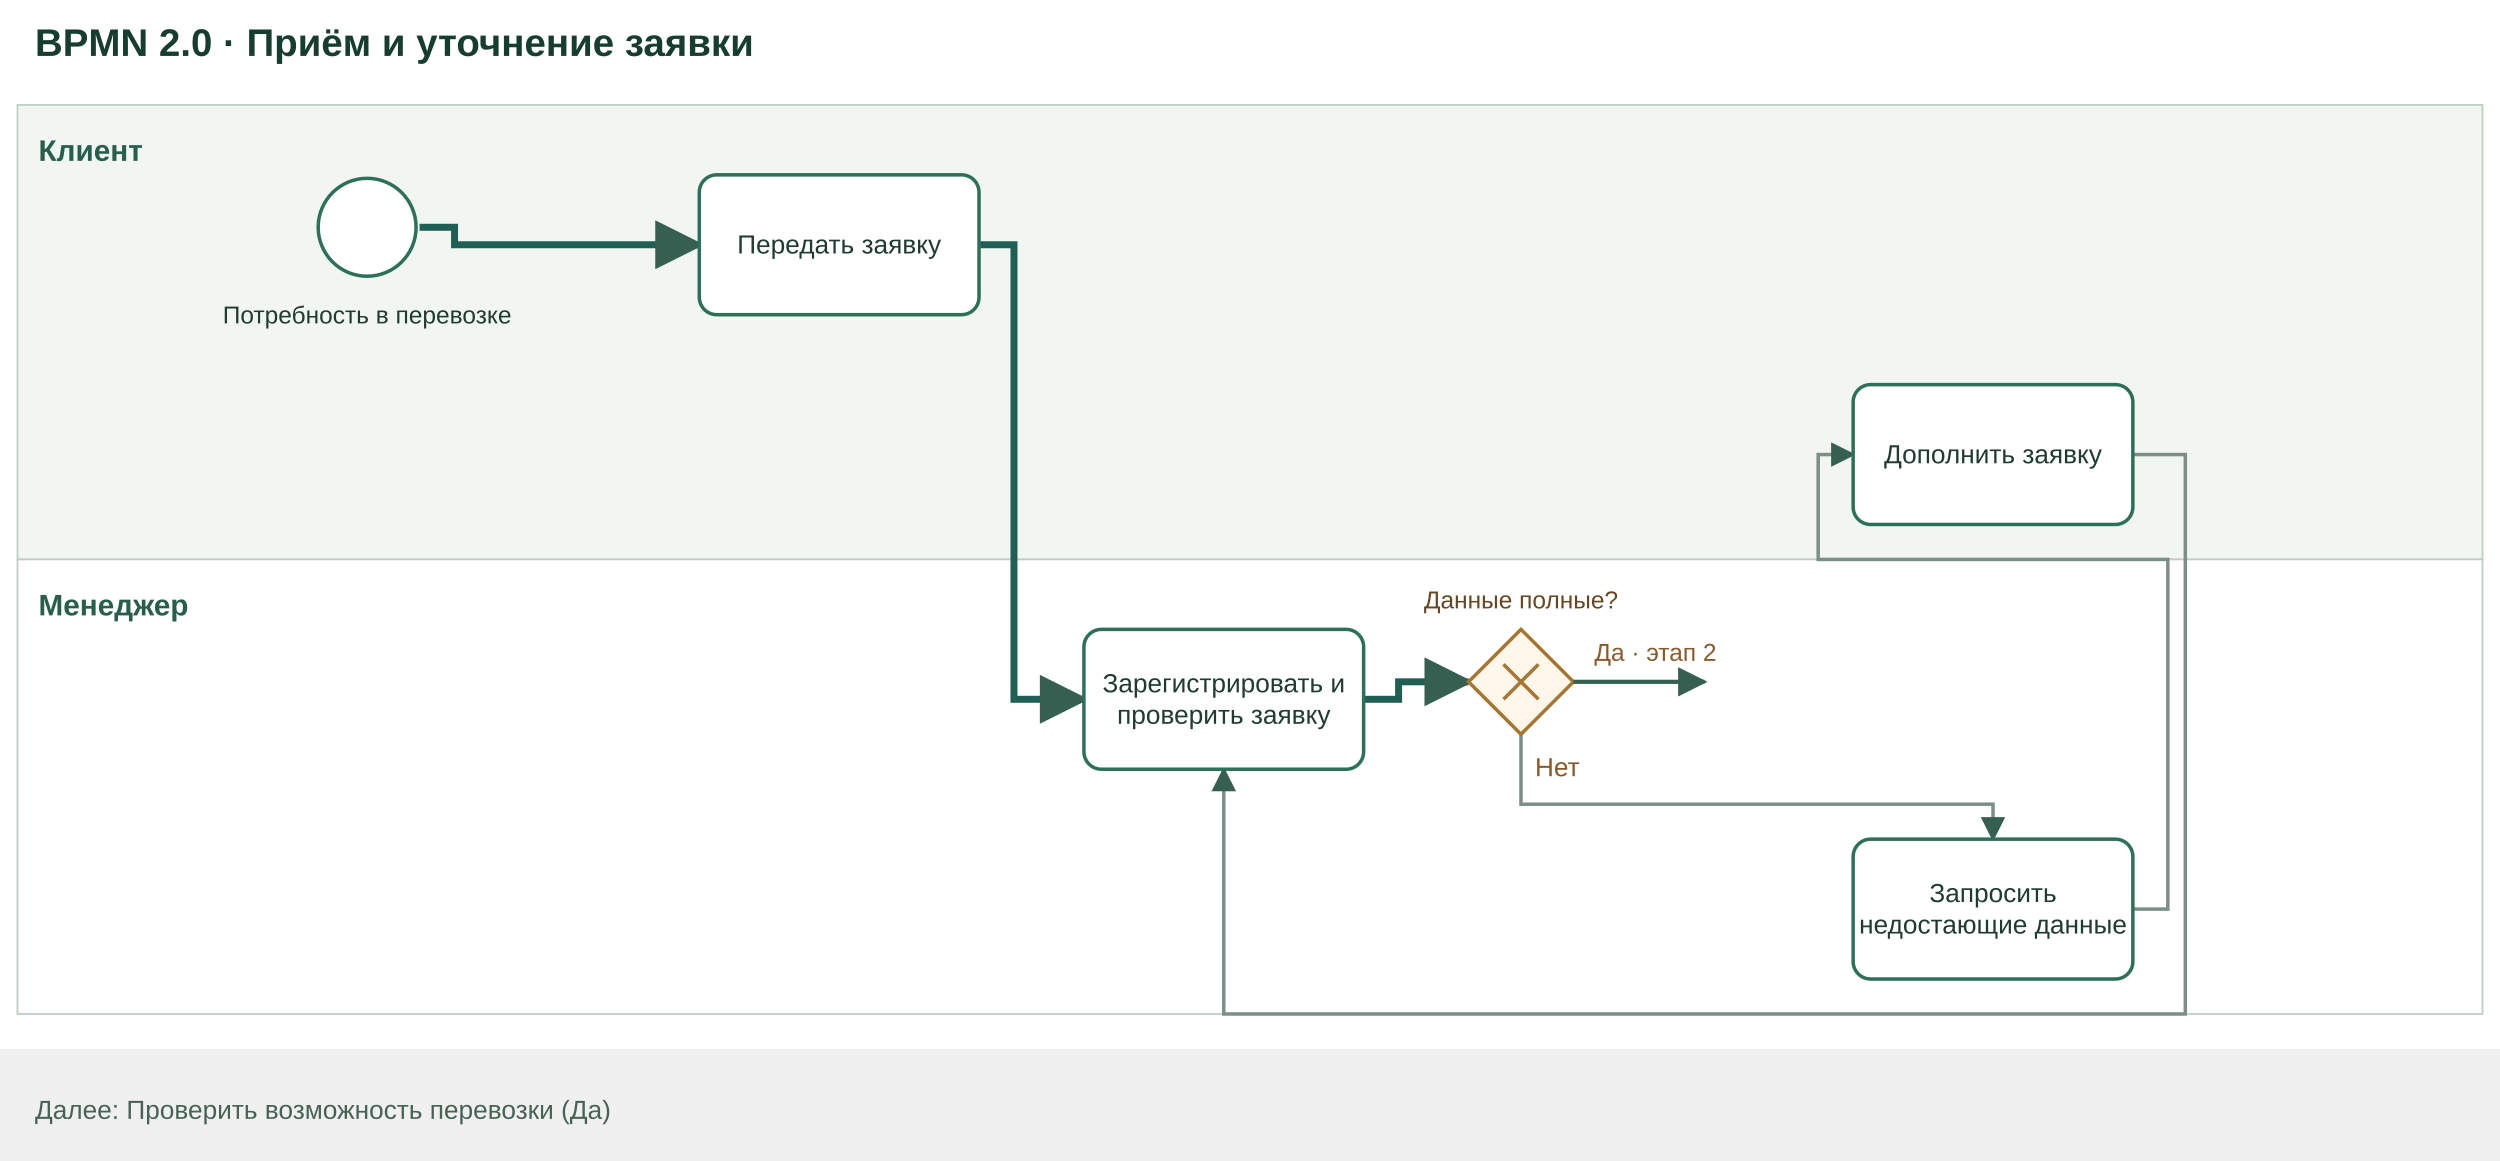
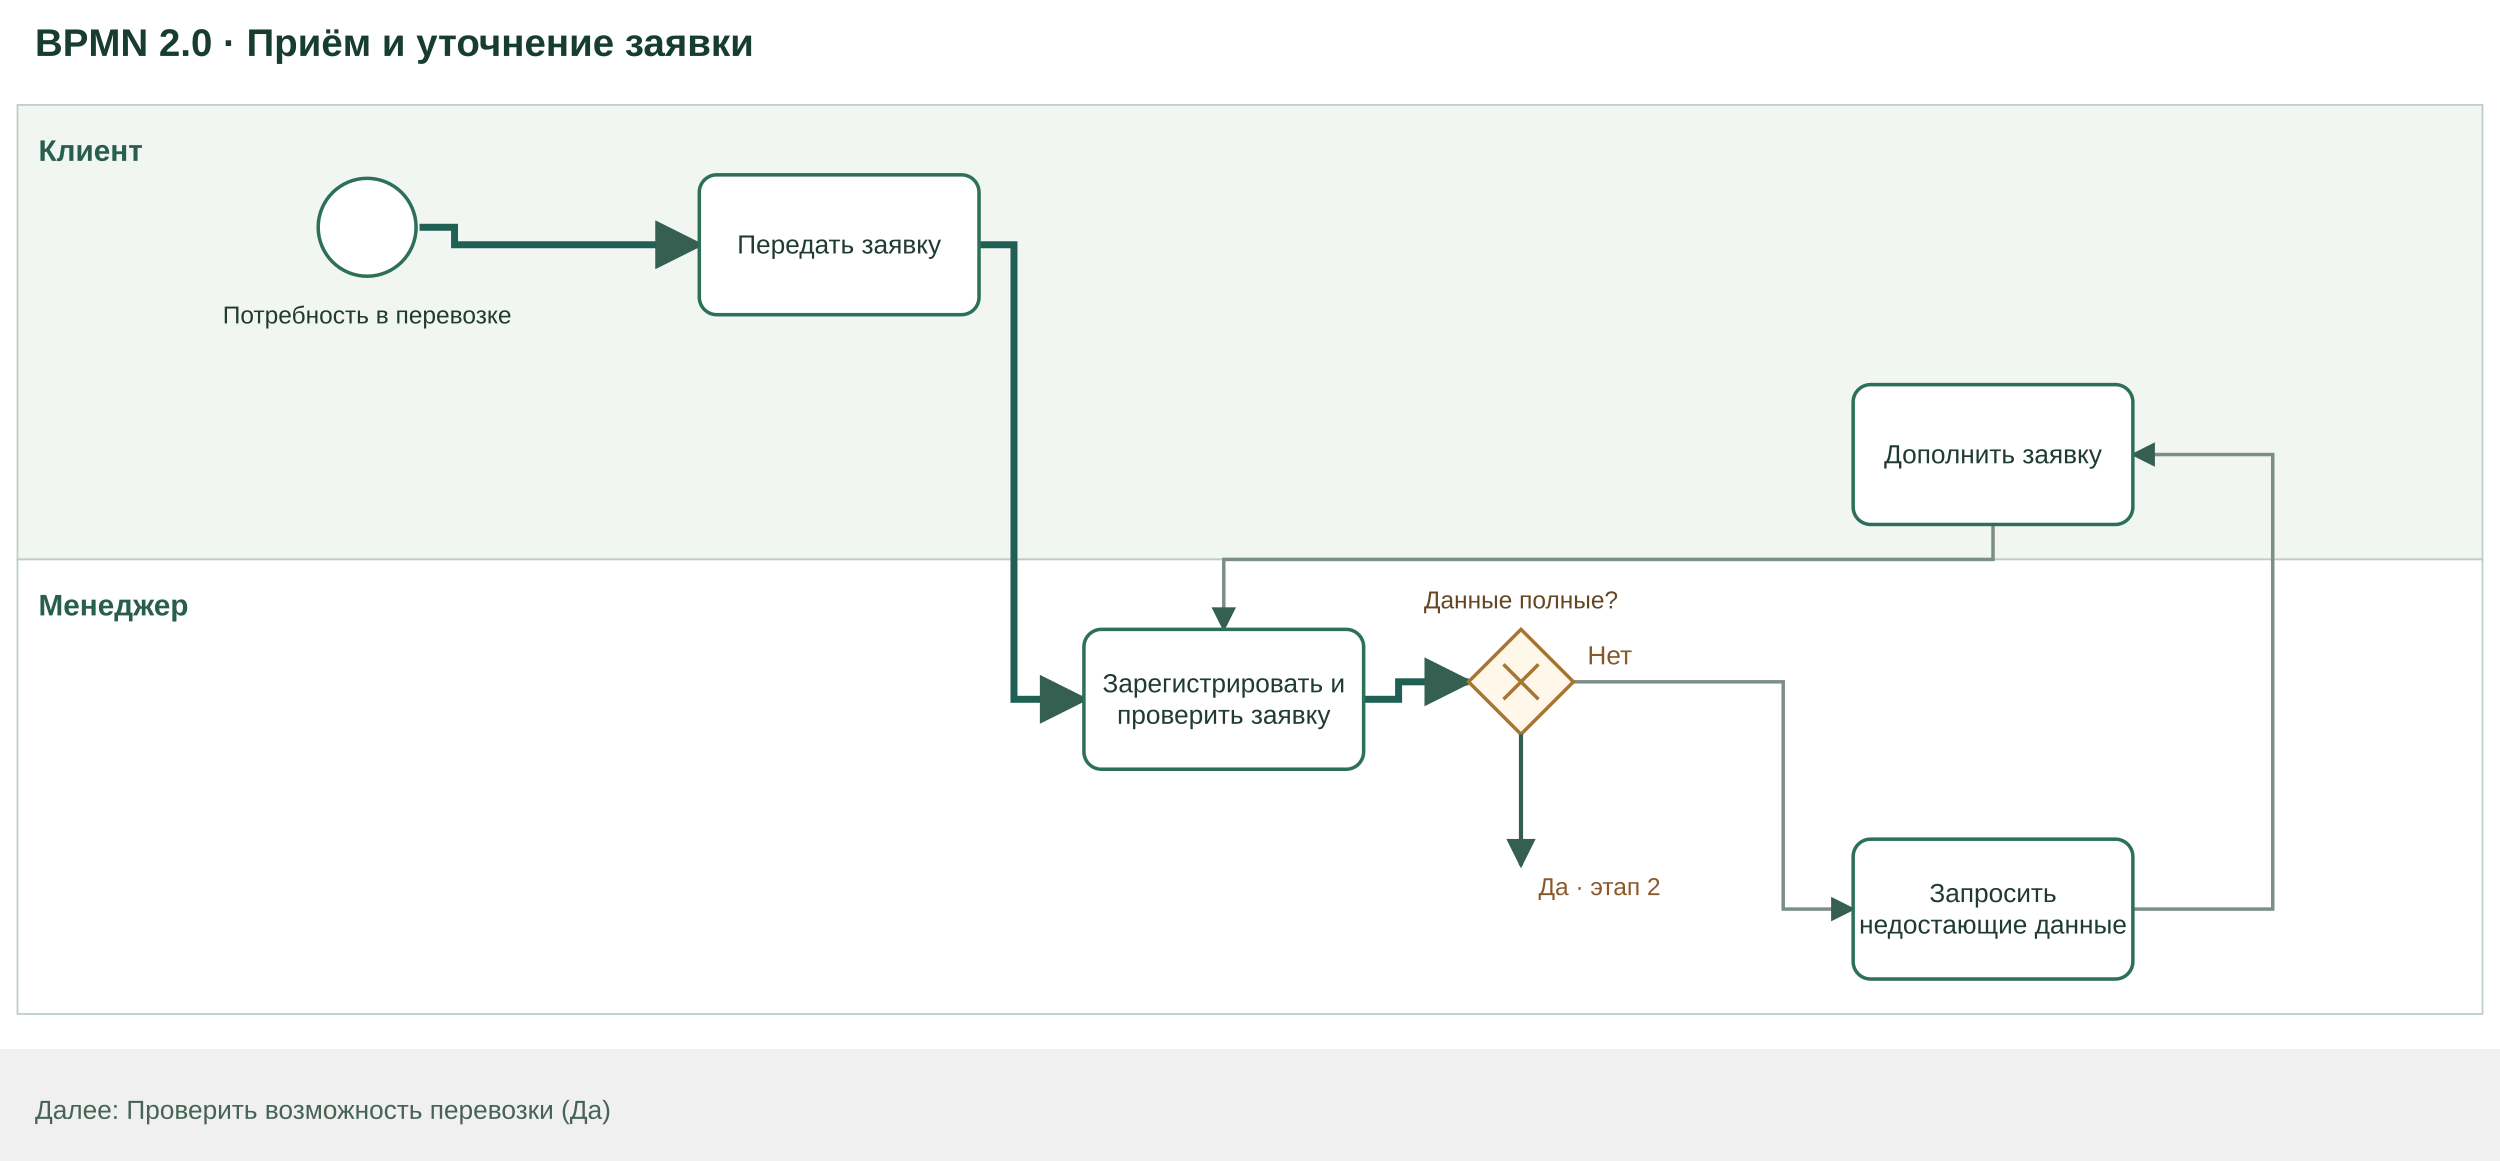
<svg xmlns="http://www.w3.org/2000/svg" width="1430" height="664" viewBox="0 0 1430 664" role="img" aria-label="Приём и уточнение заявки">
  <defs>
    <marker id="arrow" viewBox="0 0 10 10" refX="9" refY="5" markerWidth="7" markerHeight="7" orient="auto">
      <path d="M0 0L10 5L0 10Z" fill="#355f50" />
    </marker>
  </defs>
  <rect width="1430" height="600" fill="white" />
  <text x="20" y="32" font-family="Arial" font-size="22" font-weight="bold" fill="#173d31">BPMN 2.0 · Приём и уточнение заявки</text>
  <rect x="10" y="60" width="1410" height="260" fill="#f1f6f2" stroke="#bdcec3" />
  <text x="22" y="92" font-family="Arial" font-size="17" font-weight="bold" fill="#285e4c">Клиент</text>
  <rect x="10" y="320" width="1410" height="260" fill="white" stroke="#bdcec3" />
  <text x="22" y="352" font-family="Arial" font-size="17" font-weight="bold" fill="#285e4c">Менеджер</text>
  <polyline points="240,130 260,130 260,140 400,140" fill="none" stroke="#205f53" stroke-width="4" marker-end="url(#arrow)" />
  <polyline points="560,140 580,140 580,400 620,400" fill="none" stroke="#205f53" stroke-width="4" marker-end="url(#arrow)" />
  <polyline points="780,400 800,400 800,390 840,390" fill="none" stroke="#205f53" stroke-width="4" marker-end="url(#arrow)" />
-   <polyline points="1220,520 1240,520 1240,320 1040,320 1040,260 1060,260" fill="none" stroke="#7c8f86" stroke-width="2" marker-end="url(#arrow)" />
-   <polyline points="870,420 870,460 1140,460 1140,480" fill="none" stroke="#7c8f86" stroke-width="2" marker-end="url(#arrow)" />
-   <text x="878" y="444" font-family="Arial" font-size="15" fill="#8a592b">Нет</text>
-   <polyline points="1220,260 1250,260 1250,580 700,580 700,440" fill="none" stroke="#7c8f86" stroke-width="2" marker-end="url(#arrow)" />
+   <polyline points="1220,520 1300,520 1300,260 1220,260" fill="none" stroke="#7c8f86" stroke-width="2" marker-end="url(#arrow)" />
+   <polyline points="900,390 1020,390 1020,520 1060,520" fill="none" stroke="#7c8f86" stroke-width="2" marker-end="url(#arrow)" />
+   <text x="908" y="380" font-family="Arial" font-size="15" fill="#8a592b">Нет</text>
+   <polyline points="1140,300 1140,320 700,320 700,360" fill="none" stroke="#7c8f86" stroke-width="2" marker-end="url(#arrow)" />
  <circle cx="210" cy="130" r="28" fill="white" stroke="#2d7058" stroke-width="2" />
  <text x="210" y="185" text-anchor="middle" font-family="Arial" font-size="14" fill="#203b30">Потребность в перевозке</text>
  <rect x="400" y="100" width="160" height="80" rx="10" fill="white" stroke="#2d7058" stroke-width="2" />
  <text x="480.0" y="145.0" text-anchor="middle" font-family="Arial" font-size="15" fill="#203b30">Передать заявку</text>
  <rect x="620" y="360" width="160" height="80" rx="10" fill="white" stroke="#2d7058" stroke-width="2" />
  <text x="700.0" y="396.0" text-anchor="middle" font-family="Arial" font-size="15" fill="#203b30">Зарегистрировать и</text>
  <text x="700.0" y="414.0" text-anchor="middle" font-family="Arial" font-size="15" fill="#203b30">проверить заявку</text>
  <path d="M870 360l30 30-30 30-30-30Z" fill="#fff8ea" stroke="#a57532" stroke-width="2" />
  <path d="M860 380l20 20m0-20-20 20" stroke="#a57532" stroke-width="2" />
  <text x="870" y="348" text-anchor="middle" font-family="Arial" font-size="14" fill="#664723">Данные полные?</text>
  <rect x="1060" y="480" width="160" height="80" rx="10" fill="white" stroke="#2d7058" stroke-width="2" />
  <text x="1140.0" y="516.0" text-anchor="middle" font-family="Arial" font-size="15" fill="#203b30">Запросить</text>
  <text x="1140.0" y="534.0" text-anchor="middle" font-family="Arial" font-size="15" fill="#203b30">недостающие данные</text>
  <rect x="1060" y="220" width="160" height="80" rx="10" fill="white" stroke="#2d7058" stroke-width="2" />
  <text x="1140.0" y="265.0" text-anchor="middle" font-family="Arial" font-size="15" fill="#203b30">Дополнить заявку</text>
-   <path d="M900 390h75" fill="none" stroke="#355f50" stroke-width="2.4" marker-end="url(#arrow)" />
-   <text x="912" y="378" font-family="Arial" font-size="14" fill="#8a592b">Да · этап 2</text>
+   <path d="M870 420l0 75" fill="none" stroke="#355f50" stroke-width="2.4" marker-end="url(#arrow)" />
+   <text x="880" y="512" font-family="Arial" font-size="14" fill="#8a592b">Да · этап 2</text>
  <text x="20" y="640" font-family="Arial" font-size="15" fill="#466355">Далее: Проверить возможность перевозки (Да)</text>
</svg>
